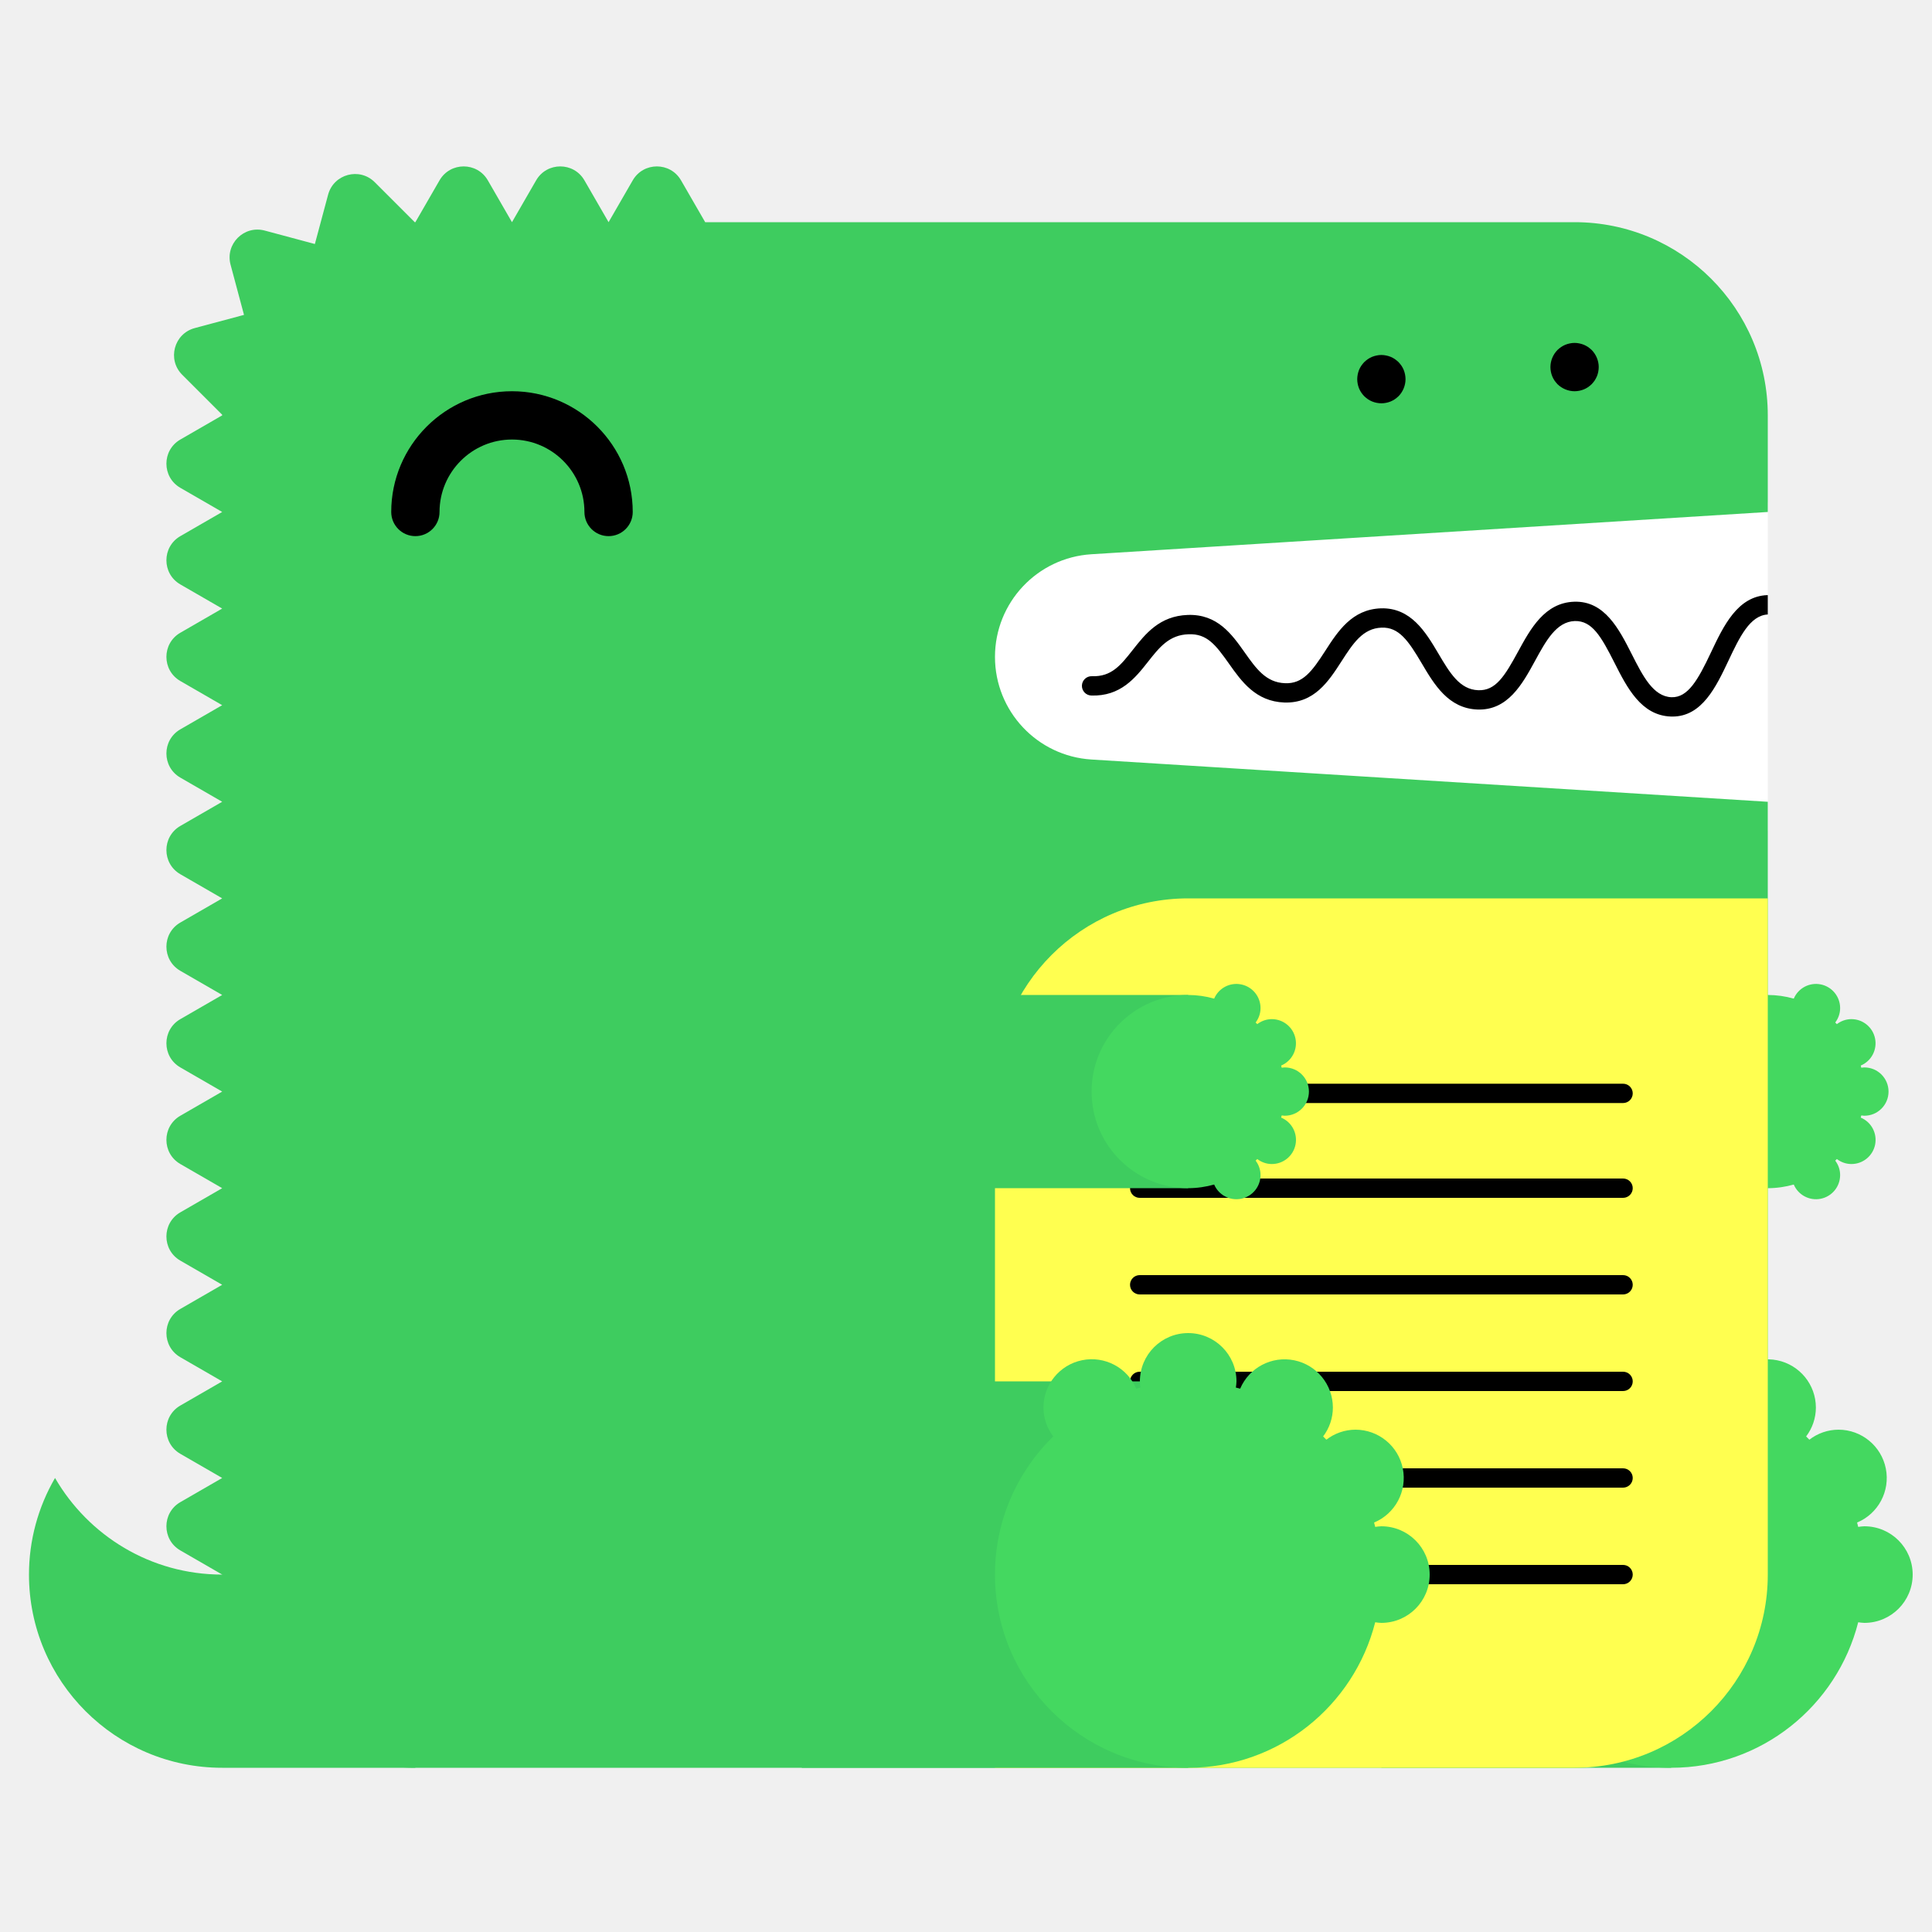
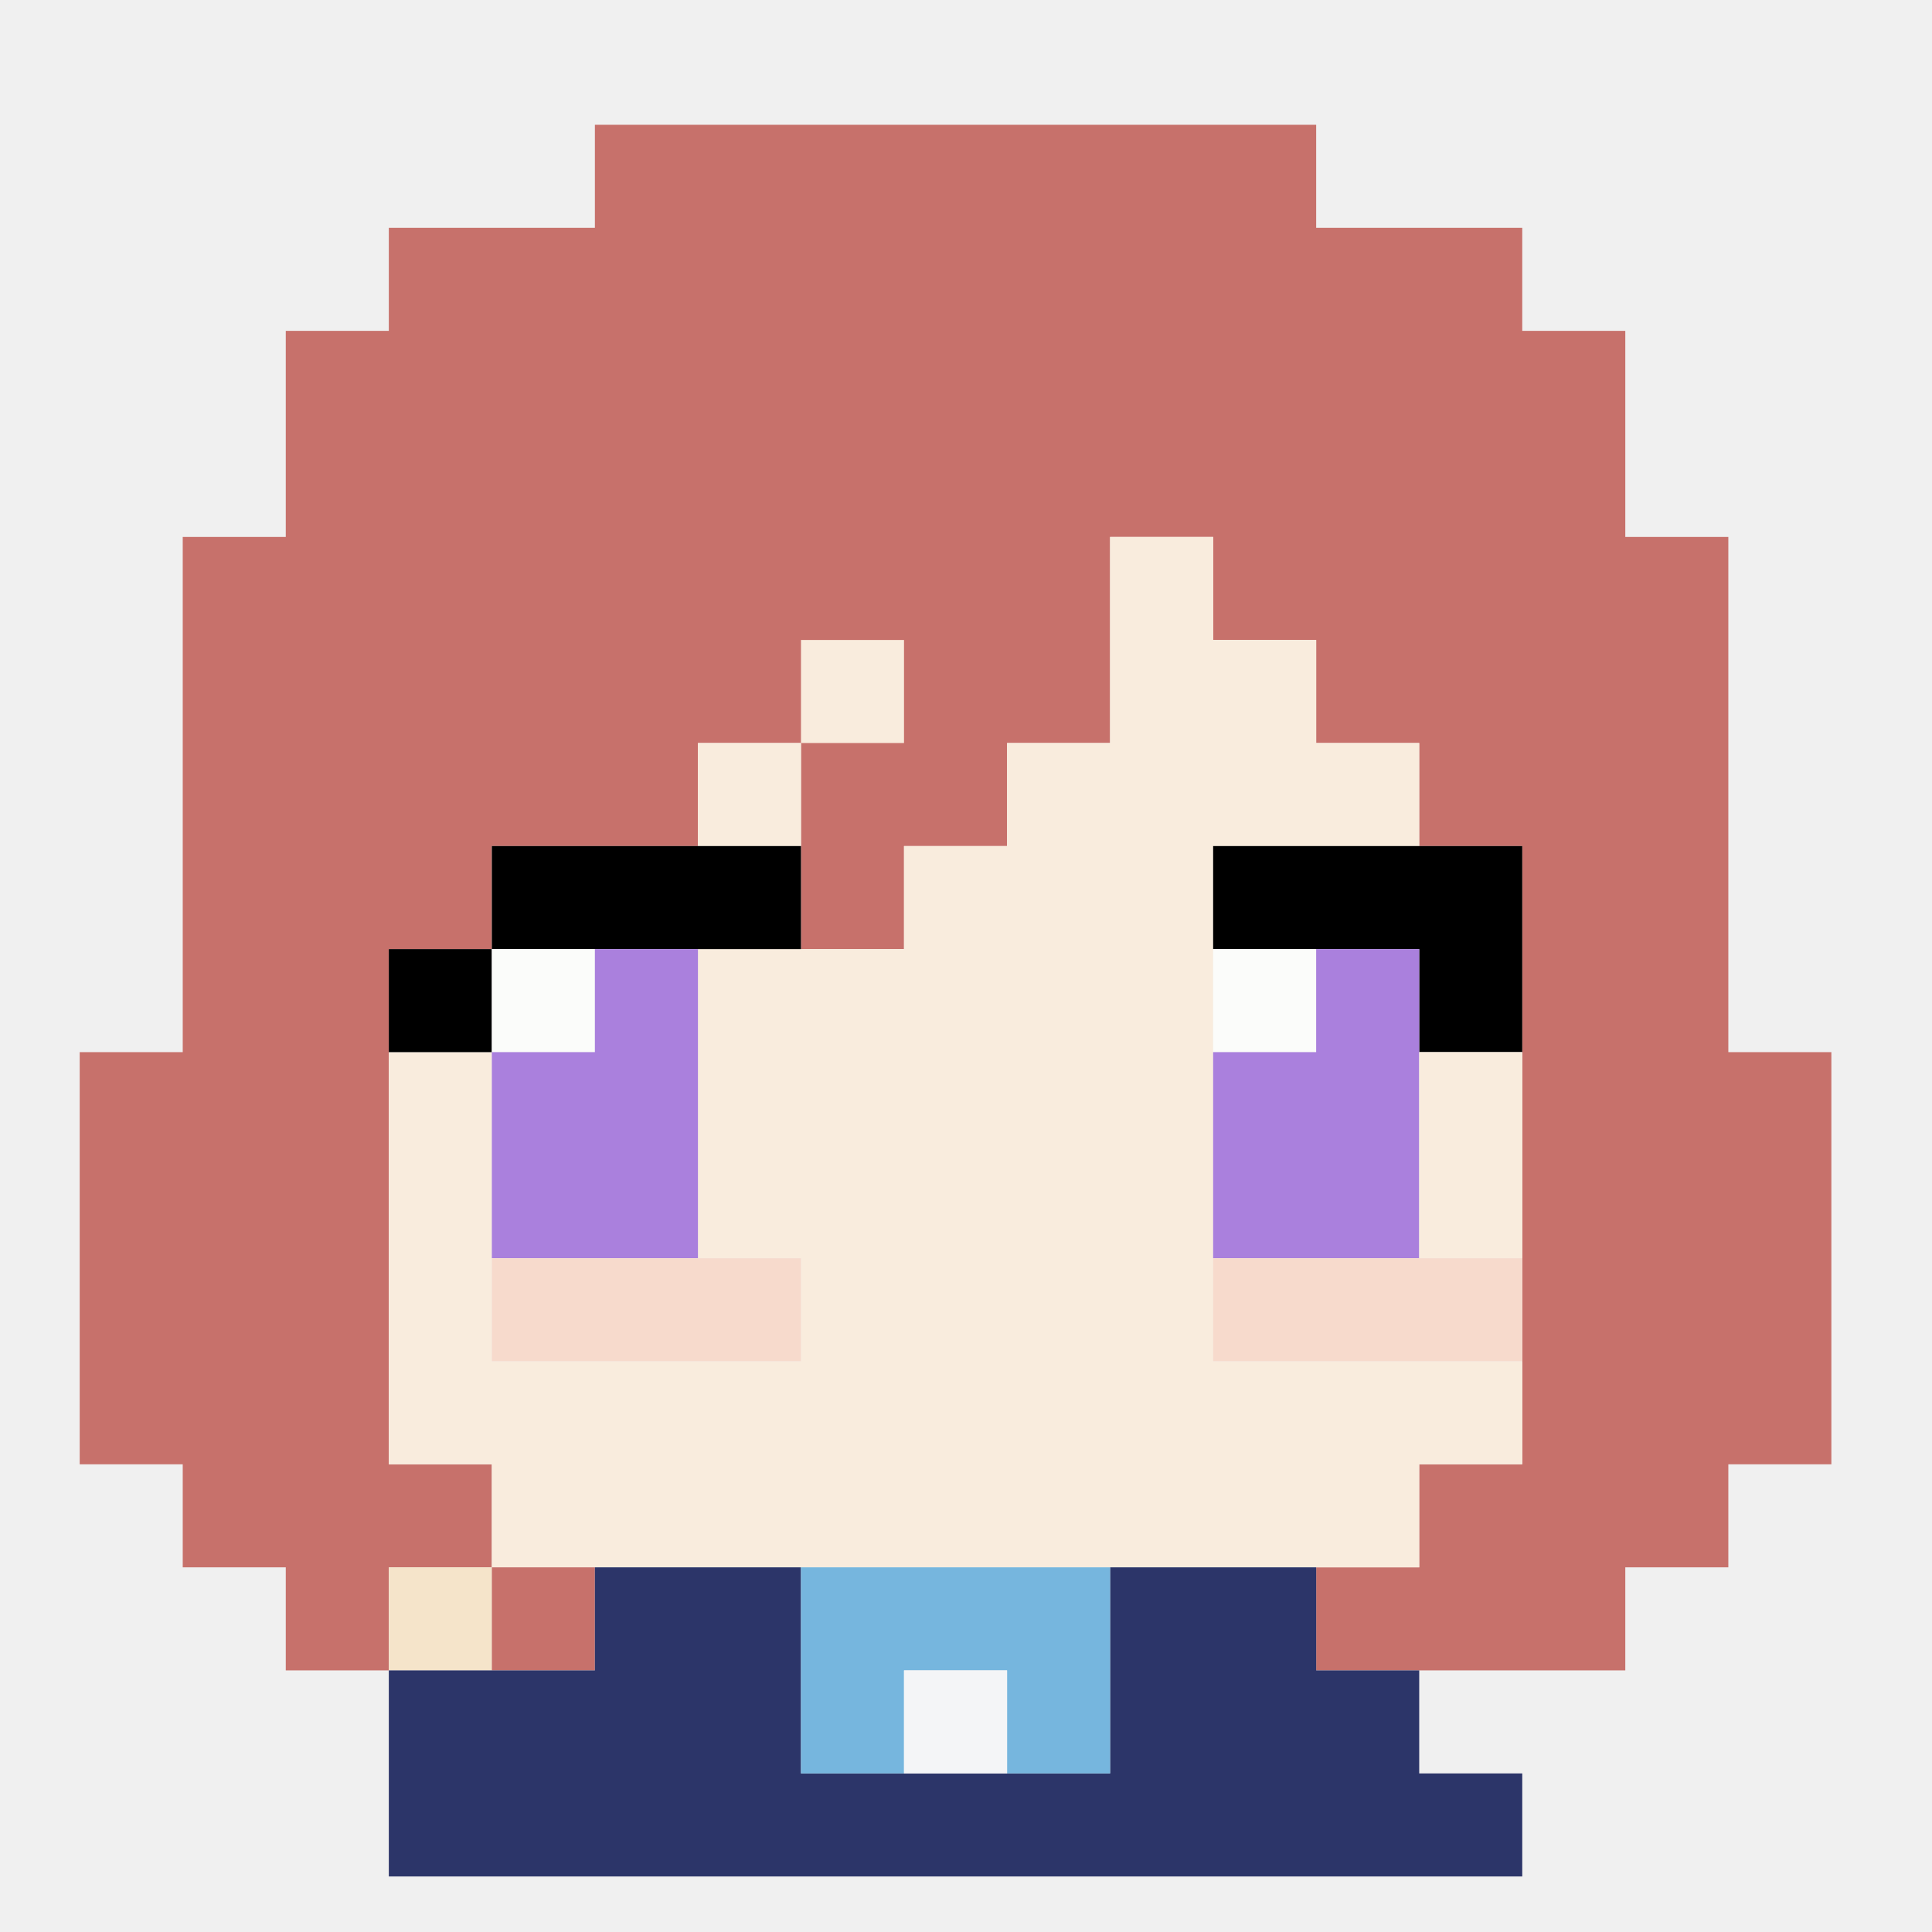
- <svg xmlns="http://www.w3.org/2000/svg" width="200" height="200" viewBox="0 0 200 200">
-   <g fill="none" fill-rule="evenodd">
-     <path fill="#FFF" d="M99 52h84v34H99z" />
-     <path d="M23 163c-7.398 0-13.843-4.027-17.303-10A19.886 19.886 0 0 0 3 163c0 11.046 8.954 20 20 20h20v-20H23z" fill="#3ECC5F" />
-     <path d="M112.98 57.376L183 53V43c0-11.046-8.954-20-20-20H73l-2.5-4.33c-1.112-1.925-3.889-1.925-5 0L63 23l-2.5-4.33c-1.111-1.925-3.889-1.925-5 0L53 23l-2.5-4.33c-1.111-1.925-3.889-1.925-5 0L43 23c-.022 0-.042.003-.065.003l-4.142-4.141c-1.57-1.571-4.252-.853-4.828 1.294l-1.369 5.104-5.192-1.392c-2.148-.575-4.111 1.389-3.535 3.536l1.39 5.193-5.102 1.367c-2.148.576-2.867 3.259-1.296 4.83l4.142 4.142c0 .021-.003.042-.003.064l-4.33 2.5c-1.925 1.111-1.925 3.889 0 5L23 53l-4.33 2.5c-1.925 1.111-1.925 3.889 0 5L23 63l-4.33 2.5c-1.925 1.111-1.925 3.889 0 5L23 73l-4.33 2.5c-1.925 1.111-1.925 3.889 0 5L23 83l-4.33 2.5c-1.925 1.111-1.925 3.889 0 5L23 93l-4.33 2.5c-1.925 1.111-1.925 3.889 0 5L23 103l-4.33 2.5c-1.925 1.111-1.925 3.889 0 5L23 113l-4.33 2.5c-1.925 1.111-1.925 3.889 0 5L23 123l-4.33 2.5c-1.925 1.111-1.925 3.889 0 5L23 133l-4.33 2.5c-1.925 1.111-1.925 3.889 0 5L23 143l-4.33 2.5c-1.925 1.111-1.925 3.889 0 5L23 153l-4.33 2.5c-1.925 1.111-1.925 3.889 0 5L23 163c0 11.046 8.954 20 20 20h120c11.046 0 20-8.954 20-20V83l-70.02-4.376A10.645 10.645 0 0 1 103 68c0-5.621 4.37-10.273 9.98-10.624" fill="#3ECC5F" />
-     <path fill="#3ECC5F" d="M143 183h30v-40h-30z" />
-     <path d="M193 158c-.219 0-.428.037-.639.064-.038-.15-.074-.301-.116-.451A5 5 0 0 0 190.32 148a4.96 4.96 0 0 0-3.016 1.036 26.531 26.531 0 0 0-.335-.336 4.955 4.955 0 0 0 1.011-2.987 5 5 0 0 0-9.599-1.959c-.148-.042-.297-.077-.445-.115.027-.211.064-.42.064-.639a5 5 0 0 0-5-5 5 5 0 0 0-5 5c0 .219.037.428.064.639-.148.038-.297.073-.445.115a4.998 4.998 0 0 0-9.599 1.959c0 1.125.384 2.151 1.011 2.987-3.717 3.632-6.031 8.693-6.031 14.3 0 11.046 8.954 20 20 20 9.339 0 17.16-6.41 19.361-15.064.211.027.42.064.639.064a5 5 0 0 0 5-5 5 5 0 0 0-5-5" fill="#44D860" />
-     <path fill="#3ECC5F" d="M153 123h30v-20h-30z" />
-     <path d="M193 115.5a2.5 2.5 0 1 0 0-5c-.109 0-.214.019-.319.032-.02-.075-.037-.15-.058-.225a2.501 2.501 0 0 0-.963-4.807c-.569 0-1.088.197-1.508.518a6.653 6.653 0 0 0-.168-.168c.314-.417.506-.931.506-1.494a2.5 2.5 0 0 0-4.8-.979A9.987 9.987 0 0 0 183 103c-5.522 0-10 4.478-10 10s4.478 10 10 10c.934 0 1.833-.138 2.69-.377a2.5 2.5 0 0 0 4.8-.979c0-.563-.192-1.077-.506-1.494.057-.055.113-.111.168-.168.42.321.939.518 1.508.518a2.5 2.5 0 0 0 .963-4.807c.021-.074.038-.15.058-.225.105.013.21.032.319.032" fill="#44D860" />
-     <path d="M63 55.5a2.5 2.5 0 0 1-2.5-2.5c0-4.136-3.364-7.5-7.5-7.5s-7.5 3.364-7.5 7.5a2.5 2.5 0 1 1-5 0c0-6.893 5.607-12.5 12.5-12.5S65.5 46.107 65.5 53a2.5 2.5 0 0 1-2.5 2.5" fill="#000" />
-     <path d="M103 183h60c11.046 0 20-8.954 20-20V93h-60c-11.046 0-20 8.954-20 20v70z" fill="#FFFF50" />
-     <path d="M168.02 124h-50.04a1 1 0 1 1 0-2h50.04a1 1 0 1 1 0 2m0 20h-50.04a1 1 0 1 1 0-2h50.04a1 1 0 1 1 0 2m0 20h-50.04a1 1 0 1 1 0-2h50.04a1 1 0 1 1 0 2m0-49.814h-50.04a1 1 0 1 1 0-2h50.04a1 1 0 1 1 0 2m0 19.814h-50.04a1 1 0 1 1 0-2h50.04a1 1 0 1 1 0 2m0 20h-50.04a1 1 0 1 1 0-2h50.04a1 1 0 1 1 0 2M183 61.611c-.012 0-.022-.006-.034-.005-3.09.105-4.552 3.196-5.842 5.923-1.346 2.85-2.387 4.703-4.093 4.647-1.889-.068-2.969-2.202-4.113-4.46-1.314-2.594-2.814-5.536-5.963-5.426-3.046.104-4.513 2.794-5.807 5.167-1.377 2.528-2.314 4.065-4.121 3.994-1.927-.07-2.951-1.805-4.136-3.813-1.321-2.236-2.848-4.75-5.936-4.664-2.994.103-4.465 2.385-5.763 4.4-1.373 2.13-2.335 3.428-4.165 3.351-1.973-.07-2.992-1.51-4.171-3.177-1.324-1.873-2.816-3.993-5.895-3.89-2.928.1-4.399 1.97-5.696 3.618-1.232 1.564-2.194 2.802-4.229 2.724a1 1 0 0 0-.072 2c3.017.101 4.545-1.8 5.872-3.487 1.177-1.496 2.193-2.787 4.193-2.855 1.926-.082 2.829 1.115 4.195 3.045 1.297 1.834 2.769 3.914 5.731 4.021 3.103.104 4.596-2.215 5.918-4.267 1.182-1.834 2.202-3.417 4.15-3.484 1.793-.067 2.769 1.35 4.145 3.681 1.297 2.197 2.766 4.686 5.787 4.796 3.125.108 4.634-2.62 5.949-5.035 1.139-2.088 2.214-4.06 4.119-4.126 1.793-.042 2.728 1.595 4.111 4.33 1.292 2.553 2.757 5.445 5.825 5.556l.169.003c3.064 0 4.518-3.075 5.805-5.794 1.139-2.41 2.217-4.68 4.067-4.773v-2z" fill="#000" />
-     <path fill="#3ECC5F" d="M83 183h40v-40H83z" />
-     <path d="M143 158c-.219 0-.428.037-.639.064-.038-.15-.074-.301-.116-.451A5 5 0 0 0 140.32 148a4.96 4.96 0 0 0-3.016 1.036 26.531 26.531 0 0 0-.335-.336 4.955 4.955 0 0 0 1.011-2.987 5 5 0 0 0-9.599-1.959c-.148-.042-.297-.077-.445-.115.027-.211.064-.42.064-.639a5 5 0 0 0-5-5 5 5 0 0 0-5 5c0 .219.037.428.064.639-.148.038-.297.073-.445.115a4.998 4.998 0 0 0-9.599 1.959c0 1.125.384 2.151 1.011 2.987-3.717 3.632-6.031 8.693-6.031 14.3 0 11.046 8.954 20 20 20 9.339 0 17.16-6.41 19.361-15.064.211.027.42.064.639.064a5 5 0 0 0 5-5 5 5 0 0 0-5-5" fill="#44D860" />
-     <path fill="#3ECC5F" d="M83 123h40v-20H83z" />
-     <path d="M133 115.5a2.5 2.5 0 1 0 0-5c-.109 0-.214.019-.319.032-.02-.075-.037-.15-.058-.225a2.501 2.501 0 0 0-.963-4.807c-.569 0-1.088.197-1.508.518a6.653 6.653 0 0 0-.168-.168c.314-.417.506-.931.506-1.494a2.5 2.5 0 0 0-4.8-.979A9.987 9.987 0 0 0 123 103c-5.522 0-10 4.478-10 10s4.478 10 10 10c.934 0 1.833-.138 2.69-.377a2.5 2.5 0 0 0 4.8-.979c0-.563-.192-1.077-.506-1.494.057-.055.113-.111.168-.168.42.321.939.518 1.508.518a2.5 2.5 0 0 0 .963-4.807c.021-.074.038-.15.058-.225.105.013.21.032.319.032" fill="#44D860" />
-     <path d="M143 41.75c-.16 0-.33-.02-.49-.05a2.52 2.52 0 0 1-.47-.14c-.15-.06-.29-.14-.431-.23-.13-.09-.259-.2-.38-.31-.109-.12-.219-.24-.309-.38s-.17-.28-.231-.43a2.619 2.619 0 0 1-.189-.96c0-.16.02-.33.05-.49.03-.16.08-.31.139-.47.061-.15.141-.29.231-.43.09-.13.2-.26.309-.38.121-.11.25-.22.38-.31.141-.09.281-.17.431-.23.149-.06.31-.11.47-.14.32-.07.65-.07.98 0 .159.03.32.08.47.14.149.06.29.14.43.23.13.09.259.2.38.31.11.12.22.25.31.38.09.14.17.28.23.43.06.16.11.31.14.47.029.16.05.33.05.49 0 .66-.271 1.31-.73 1.77-.121.11-.25.22-.38.31-.14.09-.281.17-.43.23a2.565 2.565 0 0 1-.96.19m20-1.25c-.66 0-1.3-.27-1.771-.73a3.802 3.802 0 0 1-.309-.38c-.09-.14-.17-.28-.231-.43a2.619 2.619 0 0 1-.189-.96c0-.66.27-1.3.729-1.77.121-.11.25-.22.38-.31.141-.09.281-.17.431-.23.149-.06.31-.11.47-.14.32-.07.66-.07.98 0 .159.03.32.08.47.14.149.06.29.14.43.23.13.09.259.2.38.31.459.47.73 1.11.73 1.77 0 .16-.021.33-.05.49-.03.16-.08.32-.14.47-.07.15-.14.29-.23.43-.09.13-.2.26-.31.38-.121.11-.25.22-.38.31-.14.09-.281.17-.43.23a2.565 2.565 0 0 1-.96.19" fill="#000" />
+ <svg xmlns="http://www.w3.org/2000/svg" version="1.1" width="1200px" height="1200px" style="shape-rendering:geometricPrecision; text-rendering:geometricPrecision; image-rendering:optimizeQuality; fill-rule:evenodd; clip-rule:evenodd">
+   <g>
+     <path style="opacity:0.999" fill="#c7716b" d="M 881.5,1037.5 C 860.167,1037.5 838.833,1037.5 817.5,1037.5C 817.5,1016.17 817.5,994.833 817.5,973.5C 838.833,973.5 860.167,973.5 881.5,973.5C 881.5,952.167 881.5,930.833 881.5,909.5C 902.833,909.5 924.167,909.5 945.5,909.5C 945.5,888.167 945.5,866.833 945.5,845.5C 945.5,824.167 945.5,802.833 945.5,781.5C 945.5,738.833 945.5,696.167 945.5,653.5C 945.5,610.833 945.5,568.167 945.5,525.5C 924.167,525.5 902.833,525.5 881.5,525.5C 881.5,504.167 881.5,482.833 881.5,461.5C 860.167,461.5 838.833,461.5 817.5,461.5C 817.5,440.167 817.5,418.833 817.5,397.5C 796.167,397.5 774.833,397.5 753.5,397.5C 753.5,376.167 753.5,354.833 753.5,333.5C 732.167,333.5 710.833,333.5 689.5,333.5C 689.5,376.167 689.5,418.833 689.5,461.5C 668.167,461.5 646.833,461.5 625.5,461.5C 625.5,482.833 625.5,504.167 625.5,525.5C 604.167,525.5 582.833,525.5 561.5,525.5C 561.5,546.833 561.5,568.167 561.5,589.5C 540.167,589.5 518.833,589.5 497.5,589.5C 497.5,568.167 497.5,546.833 497.5,525.5C 497.5,504.167 497.5,482.833 497.5,461.5C 476.167,461.5 454.833,461.5 433.5,461.5C 433.5,482.833 433.5,504.167 433.5,525.5C 390.833,525.5 348.167,525.5 305.5,525.5C 305.5,546.833 305.5,568.167 305.5,589.5C 284.167,589.5 262.833,589.5 241.5,589.5C 241.5,610.833 241.5,632.167 241.5,653.5C 241.5,738.833 241.5,824.167 241.5,909.5C 262.833,909.5 284.167,909.5 305.5,909.5C 305.5,930.833 305.5,952.167 305.5,973.5C 284.167,973.5 262.833,973.5 241.5,973.5C 241.5,994.833 241.5,1016.17 241.5,1037.5C 220.167,1037.5 198.833,1037.5 177.5,1037.5C 177.5,1016.17 177.5,994.833 177.5,973.5C 156.167,973.5 134.833,973.5 113.5,973.5C 113.5,952.167 113.5,930.833 113.5,909.5C 92.167,909.5 70.833,909.5 49.5,909.5C 49.5,824.167 49.5,738.833 49.5,653.5C 70.833,653.5 92.167,653.5 113.5,653.5C 113.5,546.833 113.5,440.167 113.5,333.5C 134.833,333.5 156.167,333.5 177.5,333.5C 177.5,290.833 177.5,248.167 177.5,205.5C 198.833,205.5 220.167,205.5 241.5,205.5C 241.5,184.167 241.5,162.833 241.5,141.5C 284.167,141.5 326.833,141.5 369.5,141.5C 369.5,120.167 369.5,98.833 369.5,77.5C 518.833,77.5 668.167,77.5 817.5,77.5C 817.5,98.833 817.5,120.167 817.5,141.5C 860.167,141.5 902.833,141.5 945.5,141.5C 945.5,162.833 945.5,184.167 945.5,205.5C 966.833,205.5 988.167,205.5 1009.5,205.5C 1009.5,248.167 1009.5,290.833 1009.5,333.5C 1030.83,333.5 1052.17,333.5 1073.5,333.5C 1073.5,440.167 1073.5,546.833 1073.5,653.5C 1094.83,653.5 1116.17,653.5 1137.5,653.5C 1137.5,738.833 1137.5,824.167 1137.5,909.5C 1116.17,909.5 1094.83,909.5 1073.5,909.5C 1073.5,930.833 1073.5,952.167 1073.5,973.5C 1052.17,973.5 1030.83,973.5 1009.5,973.5C 1009.5,994.833 1009.5,1016.17 1009.5,1037.5C 966.833,1037.5 924.167,1037.5 881.5,1037.5 Z" />
+   </g>
+   <g>
+     <path style="opacity:1" fill="#f9ecdd" d="M 881.5,525.5 C 838.833,525.5 796.167,525.5 753.5,525.5C 753.5,546.833 753.5,568.167 753.5,589.5C 753.5,610.833 753.5,632.167 753.5,653.5C 753.5,696.167 753.5,738.833 753.5,781.5C 753.5,802.833 753.5,824.167 753.5,845.5C 817.5,845.5 881.5,845.5 945.5,845.5C 945.5,866.833 945.5,888.167 945.5,909.5C 924.167,909.5 902.833,909.5 881.5,909.5C 881.5,930.833 881.5,952.167 881.5,973.5C 860.167,973.5 838.833,973.5 817.5,973.5C 774.833,973.5 732.167,973.5 689.5,973.5C 625.5,973.5 561.5,973.5 497.5,973.5C 454.833,973.5 412.167,973.5 369.5,973.5C 348.167,973.5 326.833,973.5 305.5,973.5C 305.5,952.167 305.5,930.833 305.5,909.5C 284.167,909.5 262.833,909.5 241.5,909.5C 241.5,824.167 241.5,738.833 241.5,653.5C 262.833,653.5 284.167,653.5 305.5,653.5C 305.5,696.167 305.5,738.833 305.5,781.5C 305.5,802.833 305.5,824.167 305.5,845.5C 369.5,845.5 433.5,845.5 497.5,845.5C 497.5,824.167 497.5,802.833 497.5,781.5C 476.167,781.5 454.833,781.5 433.5,781.5C 433.5,717.5 433.5,653.5 433.5,589.5C 454.833,589.5 476.167,589.5 497.5,589.5C 518.833,589.5 540.167,589.5 561.5,589.5C 561.5,568.167 561.5,546.833 561.5,525.5C 582.833,525.5 604.167,525.5 625.5,525.5C 625.5,504.167 625.5,482.833 625.5,461.5C 646.833,461.5 668.167,461.5 689.5,461.5C 689.5,418.833 689.5,376.167 689.5,333.5C 710.833,333.5 732.167,333.5 753.5,333.5C 753.5,354.833 753.5,376.167 753.5,397.5C 774.833,397.5 796.167,397.5 817.5,397.5C 817.5,418.833 817.5,440.167 817.5,461.5C 838.833,461.5 860.167,461.5 881.5,461.5C 881.5,482.833 881.5,504.167 881.5,525.5 Z" />
+   </g>
+   <g>
+     <path style="opacity:1" fill="#f9ecdd" d="M 497.5,461.5 C 497.5,440.167 497.5,418.833 497.5,397.5C 518.833,397.5 540.167,397.5 561.5,397.5C 561.5,418.833 561.5,440.167 561.5,461.5C 540.167,461.5 518.833,461.5 497.5,461.5 Z" />
+   </g>
+   <g>
+     <path style="opacity:1" fill="#f9ecdd" d="M 497.5,461.5 C 497.5,482.833 497.5,504.167 497.5,525.5C 476.167,525.5 454.833,525.5 433.5,525.5C 433.5,504.167 433.5,482.833 433.5,461.5C 454.833,461.5 476.167,461.5 497.5,461.5 Z" />
+   </g>
+   <g>
+     <path style="opacity:1" fill="#000000" d="M 433.5,525.5 C 454.833,525.5 476.167,525.5 497.5,525.5C 497.5,546.833 497.5,568.167 497.5,589.5C 476.167,589.5 454.833,589.5 433.5,589.5C 412.167,589.5 390.833,589.5 369.5,589.5C 348.167,589.5 326.833,589.5 305.5,589.5C 305.5,568.167 305.5,546.833 305.5,525.5C 348.167,525.5 390.833,525.5 433.5,525.5 Z" />
+   </g>
+   <g>
+     <path style="opacity:1" fill="#000000" d="M 881.5,525.5 C 902.833,525.5 924.167,525.5 945.5,525.5C 945.5,568.167 945.5,610.833 945.5,653.5C 924.167,653.5 902.833,653.5 881.5,653.5C 881.5,632.167 881.5,610.833 881.5,589.5C 860.167,589.5 838.833,589.5 817.5,589.5C 796.167,589.5 774.833,589.5 753.5,589.5C 753.5,568.167 753.5,546.833 753.5,525.5C 796.167,525.5 838.833,525.5 881.5,525.5 Z" />
+   </g>
+   <g>
+     <path style="opacity:1" fill="#000000" d="M 305.5,589.5 C 305.5,610.833 305.5,632.167 305.5,653.5C 284.167,653.5 262.833,653.5 241.5,653.5C 241.5,632.167 241.5,610.833 241.5,589.5C 262.833,589.5 284.167,589.5 305.5,589.5 Z" />
+   </g>
+   <g>
+     <path style="opacity:1" fill="#fbfcfa" d="M 305.5,589.5 C 326.833,589.5 348.167,589.5 369.5,589.5C 369.5,610.833 369.5,632.167 369.5,653.5C 348.167,653.5 326.833,653.5 305.5,653.5C 305.5,632.167 305.5,610.833 305.5,589.5 Z" />
+   </g>
+   <g>
+     <path style="opacity:1" fill="#aa80dd" d="M 369.5,589.5 C 390.833,589.5 412.167,589.5 433.5,589.5C 433.5,653.5 433.5,717.5 433.5,781.5C 390.833,781.5 348.167,781.5 305.5,781.5C 305.5,738.833 305.5,696.167 305.5,653.5C 326.833,653.5 348.167,653.5 369.5,653.5C 369.5,632.167 369.5,610.833 369.5,589.5 Z" />
+   </g>
+   <g>
+     <path style="opacity:1" fill="#fbfcfa" d="M 753.5,589.5 C 774.833,589.5 796.167,589.5 817.5,589.5C 817.5,610.833 817.5,632.167 817.5,653.5C 796.167,653.5 774.833,653.5 753.5,653.5C 753.5,632.167 753.5,610.833 753.5,589.5 Z" />
+   </g>
+   <g>
+     <path style="opacity:1" fill="#aa80dd" d="M 817.5,589.5 C 838.833,589.5 860.167,589.5 881.5,589.5C 881.5,610.833 881.5,632.167 881.5,653.5C 881.5,696.167 881.5,738.833 881.5,781.5C 838.833,781.5 796.167,781.5 753.5,781.5C 753.5,738.833 753.5,696.167 753.5,653.5C 774.833,653.5 796.167,653.5 817.5,653.5C 817.5,632.167 817.5,610.833 817.5,589.5 Z" />
+   </g>
+   <g>
+     <path style="opacity:1" fill="#f9ecdd" d="M 881.5,653.5 C 902.833,653.5 924.167,653.5 945.5,653.5C 945.5,696.167 945.5,738.833 945.5,781.5C 924.167,781.5 902.833,781.5 881.5,781.5C 881.5,738.833 881.5,696.167 881.5,653.5 Z" />
+   </g>
+   <g>
+     <path style="opacity:1" fill="#f7dacc" d="M 305.5,781.5 C 348.167,781.5 390.833,781.5 433.5,781.5C 454.833,781.5 476.167,781.5 497.5,781.5C 497.5,802.833 497.5,824.167 497.5,845.5C 433.5,845.5 369.5,845.5 305.5,845.5C 305.5,824.167 305.5,802.833 305.5,781.5 Z" />
+   </g>
+   <g>
+     <path style="opacity:1" fill="#f7dacc" d="M 753.5,781.5 C 796.167,781.5 838.833,781.5 881.5,781.5C 902.833,781.5 924.167,781.5 945.5,781.5C 945.5,802.833 945.5,824.167 945.5,845.5C 881.5,845.5 817.5,845.5 753.5,845.5C 753.5,824.167 753.5,802.833 753.5,781.5 Z" />
+   </g>
+   <g>
+     <path style="opacity:1" fill="#f5e4ca" d="M 305.5,973.5 C 305.5,994.833 305.5,1016.17 305.5,1037.5C 284.167,1037.5 262.833,1037.5 241.5,1037.5C 241.5,1016.17 241.5,994.833 241.5,973.5C 262.833,973.5 284.167,973.5 305.5,973.5 Z" />
+   </g>
+   <g>
+     <path style="opacity:1" fill="#c7716b" d="M 305.5,973.5 C 326.833,973.5 348.167,973.5 369.5,973.5C 369.5,994.833 369.5,1016.17 369.5,1037.5C 348.167,1037.5 326.833,1037.5 305.5,1037.5C 305.5,1016.17 305.5,994.833 305.5,973.5 Z" />
+   </g>
+   <g>
+     <path style="opacity:0.994" fill="#2b3468" d="M 369.5,973.5 C 412.167,973.5 454.833,973.5 497.5,973.5C 497.5,1016.17 497.5,1058.83 497.5,1101.5C 518.833,1101.5 540.167,1101.5 561.5,1101.5C 582.833,1101.5 604.167,1101.5 625.5,1101.5C 646.833,1101.5 668.167,1101.5 689.5,1101.5C 689.5,1058.83 689.5,1016.17 689.5,973.5C 732.167,973.5 774.833,973.5 817.5,973.5C 817.5,994.833 817.5,1016.17 817.5,1037.5C 838.833,1037.5 860.167,1037.5 881.5,1037.5C 881.5,1058.83 881.5,1080.17 881.5,1101.5C 902.833,1101.5 924.167,1101.5 945.5,1101.5C 945.5,1122.83 945.5,1144.17 945.5,1165.5C 710.833,1165.5 476.167,1165.5 241.5,1165.5C 241.5,1122.83 241.5,1080.17 241.5,1037.5C 262.833,1037.5 284.167,1037.5 305.5,1037.5C 326.833,1037.5 348.167,1037.5 369.5,1037.5C 369.5,1016.17 369.5,994.833 369.5,973.5 Z" />
+   </g>
+   <g>
+     <path style="opacity:1" fill="#76b6de" d="M 497.5,973.5 C 561.5,973.5 625.5,973.5 689.5,973.5C 689.5,1016.17 689.5,1058.83 689.5,1101.5C 668.167,1101.5 646.833,1101.5 625.5,1101.5C 625.5,1080.17 625.5,1058.83 625.5,1037.5C 604.167,1037.5 582.833,1037.5 561.5,1037.5C 561.5,1058.83 561.5,1080.17 561.5,1101.5C 540.167,1101.5 518.833,1101.5 497.5,1101.5C 497.5,1058.83 497.5,1016.17 497.5,973.5 Z" />
+   </g>
+   <g>
+     <path style="opacity:1" fill="#f4f5f7" d="M 625.5,1101.5 C 604.167,1101.5 582.833,1101.5 561.5,1101.5C 561.5,1080.17 561.5,1058.83 561.5,1037.5C 582.833,1037.5 604.167,1037.5 625.5,1037.5C 625.5,1058.83 625.5,1080.17 625.5,1101.5 Z" />
  </g>
</svg>
